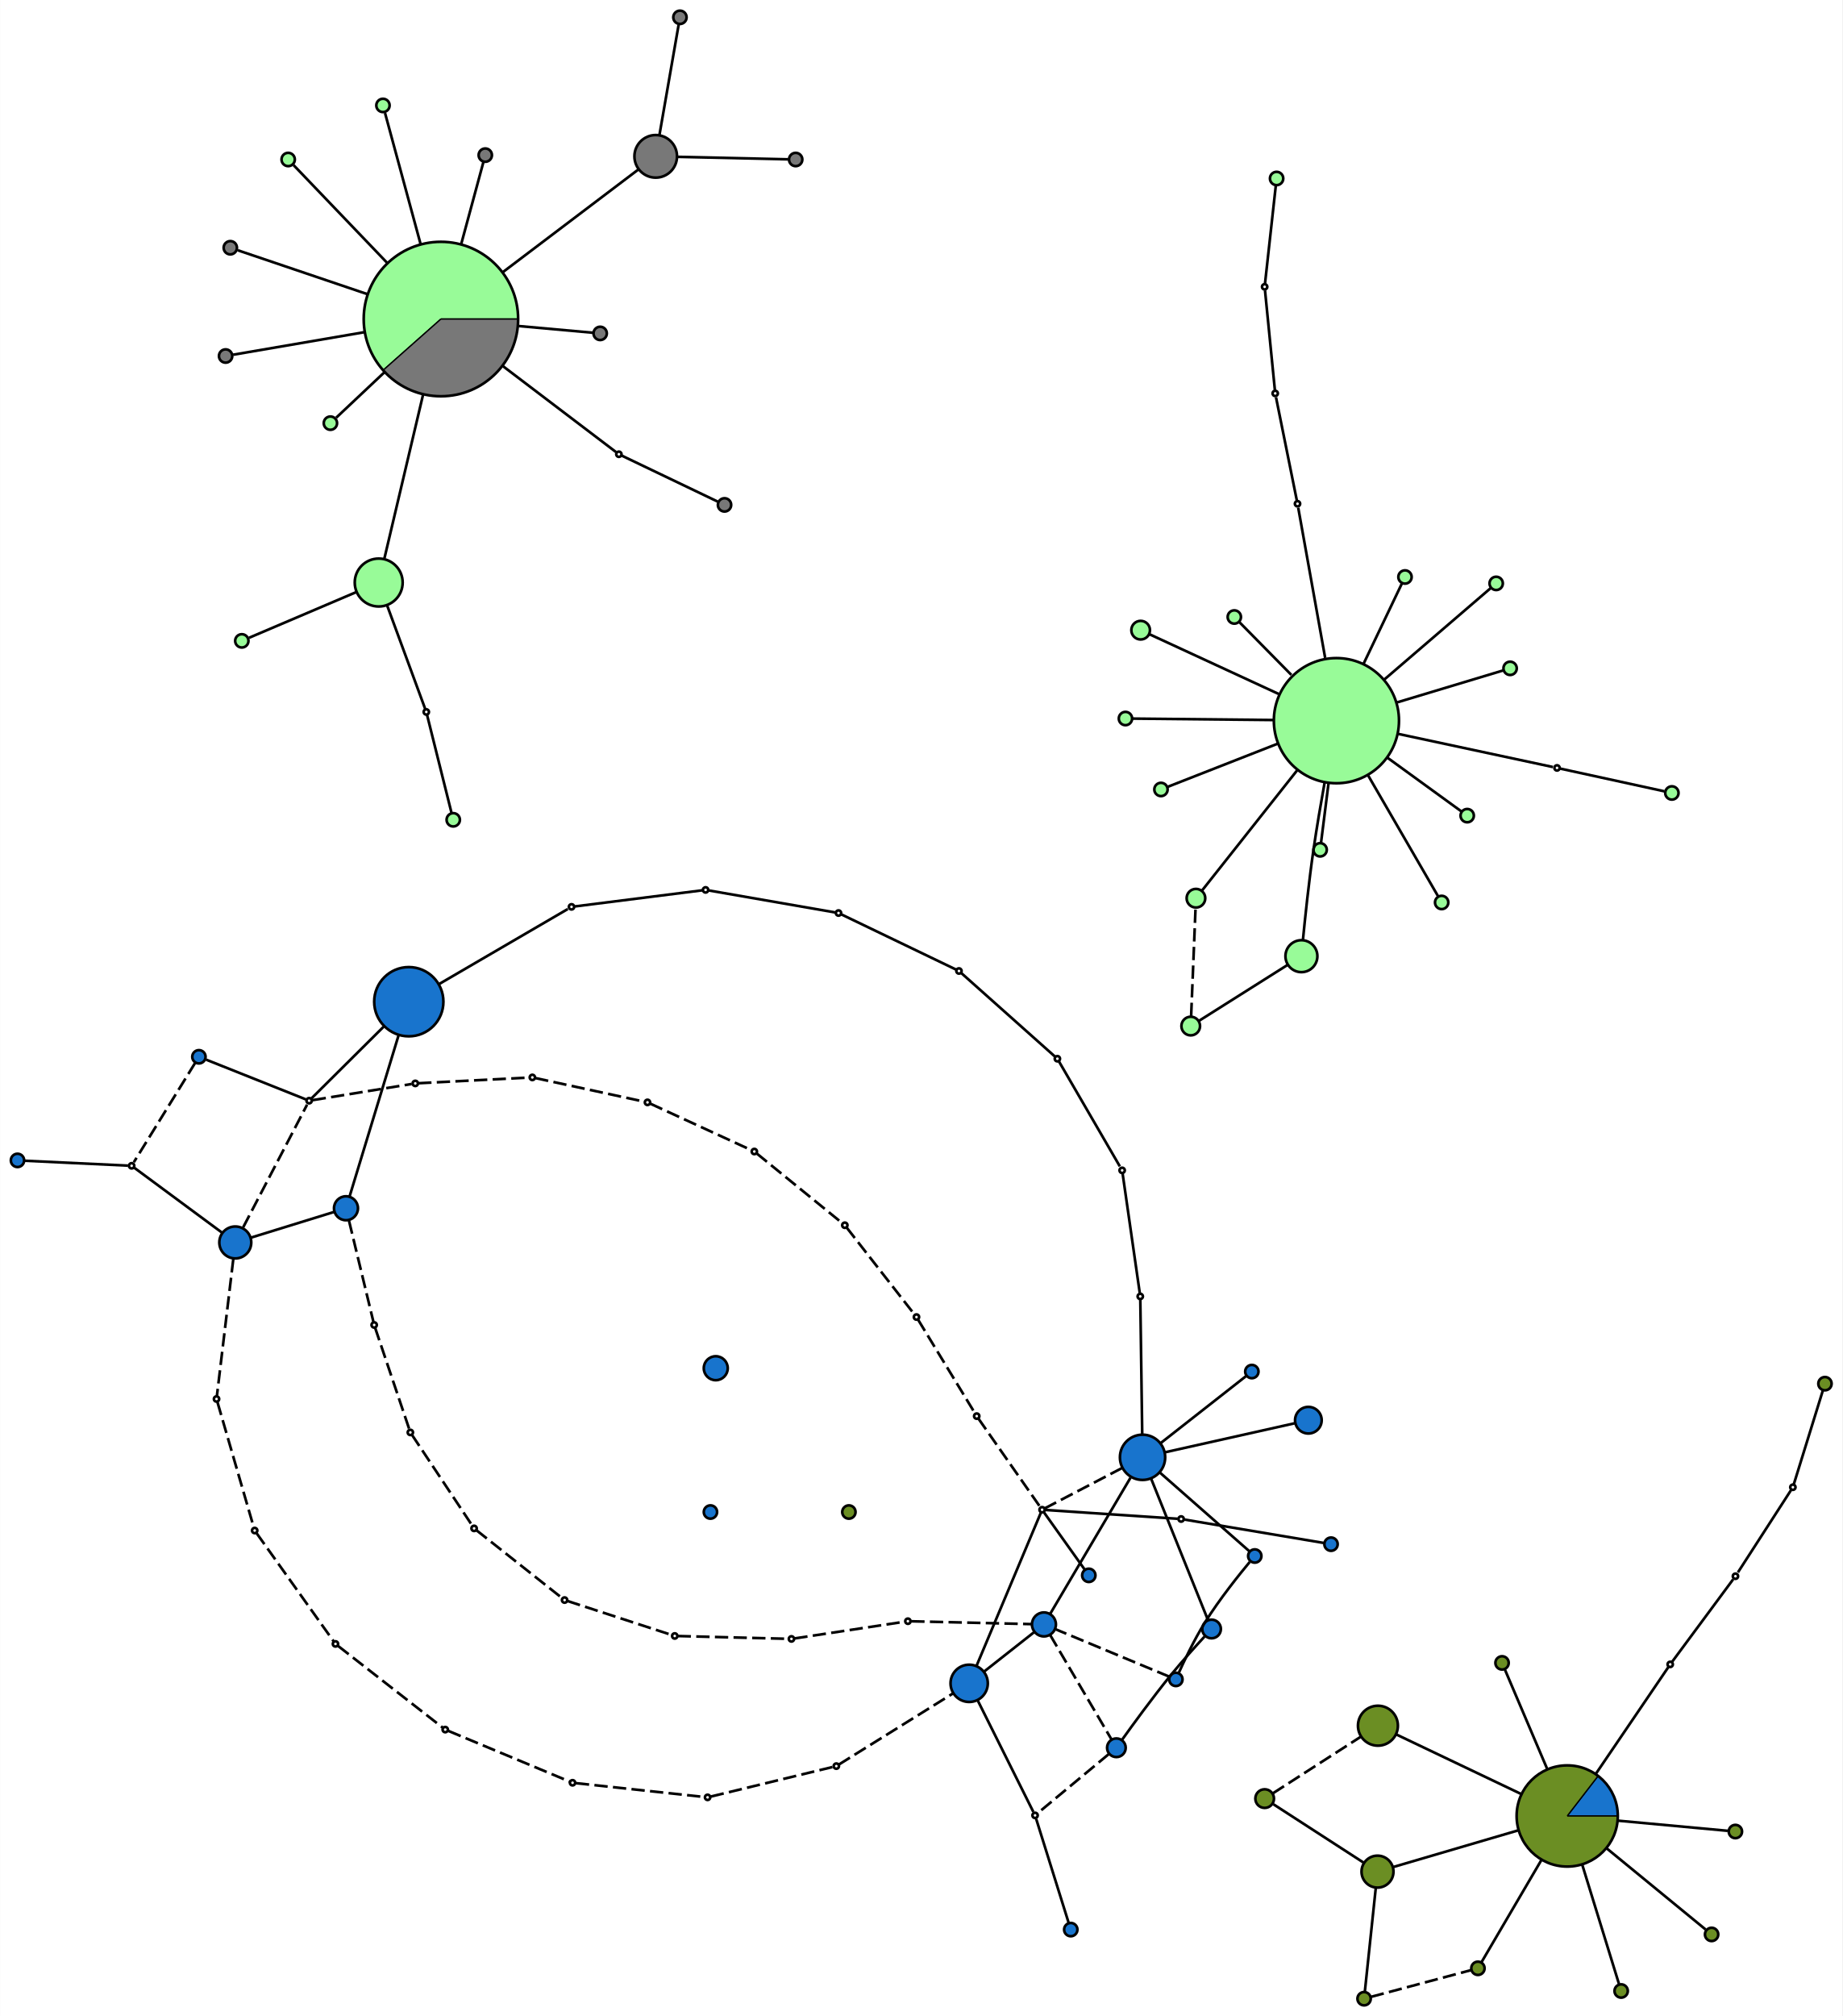
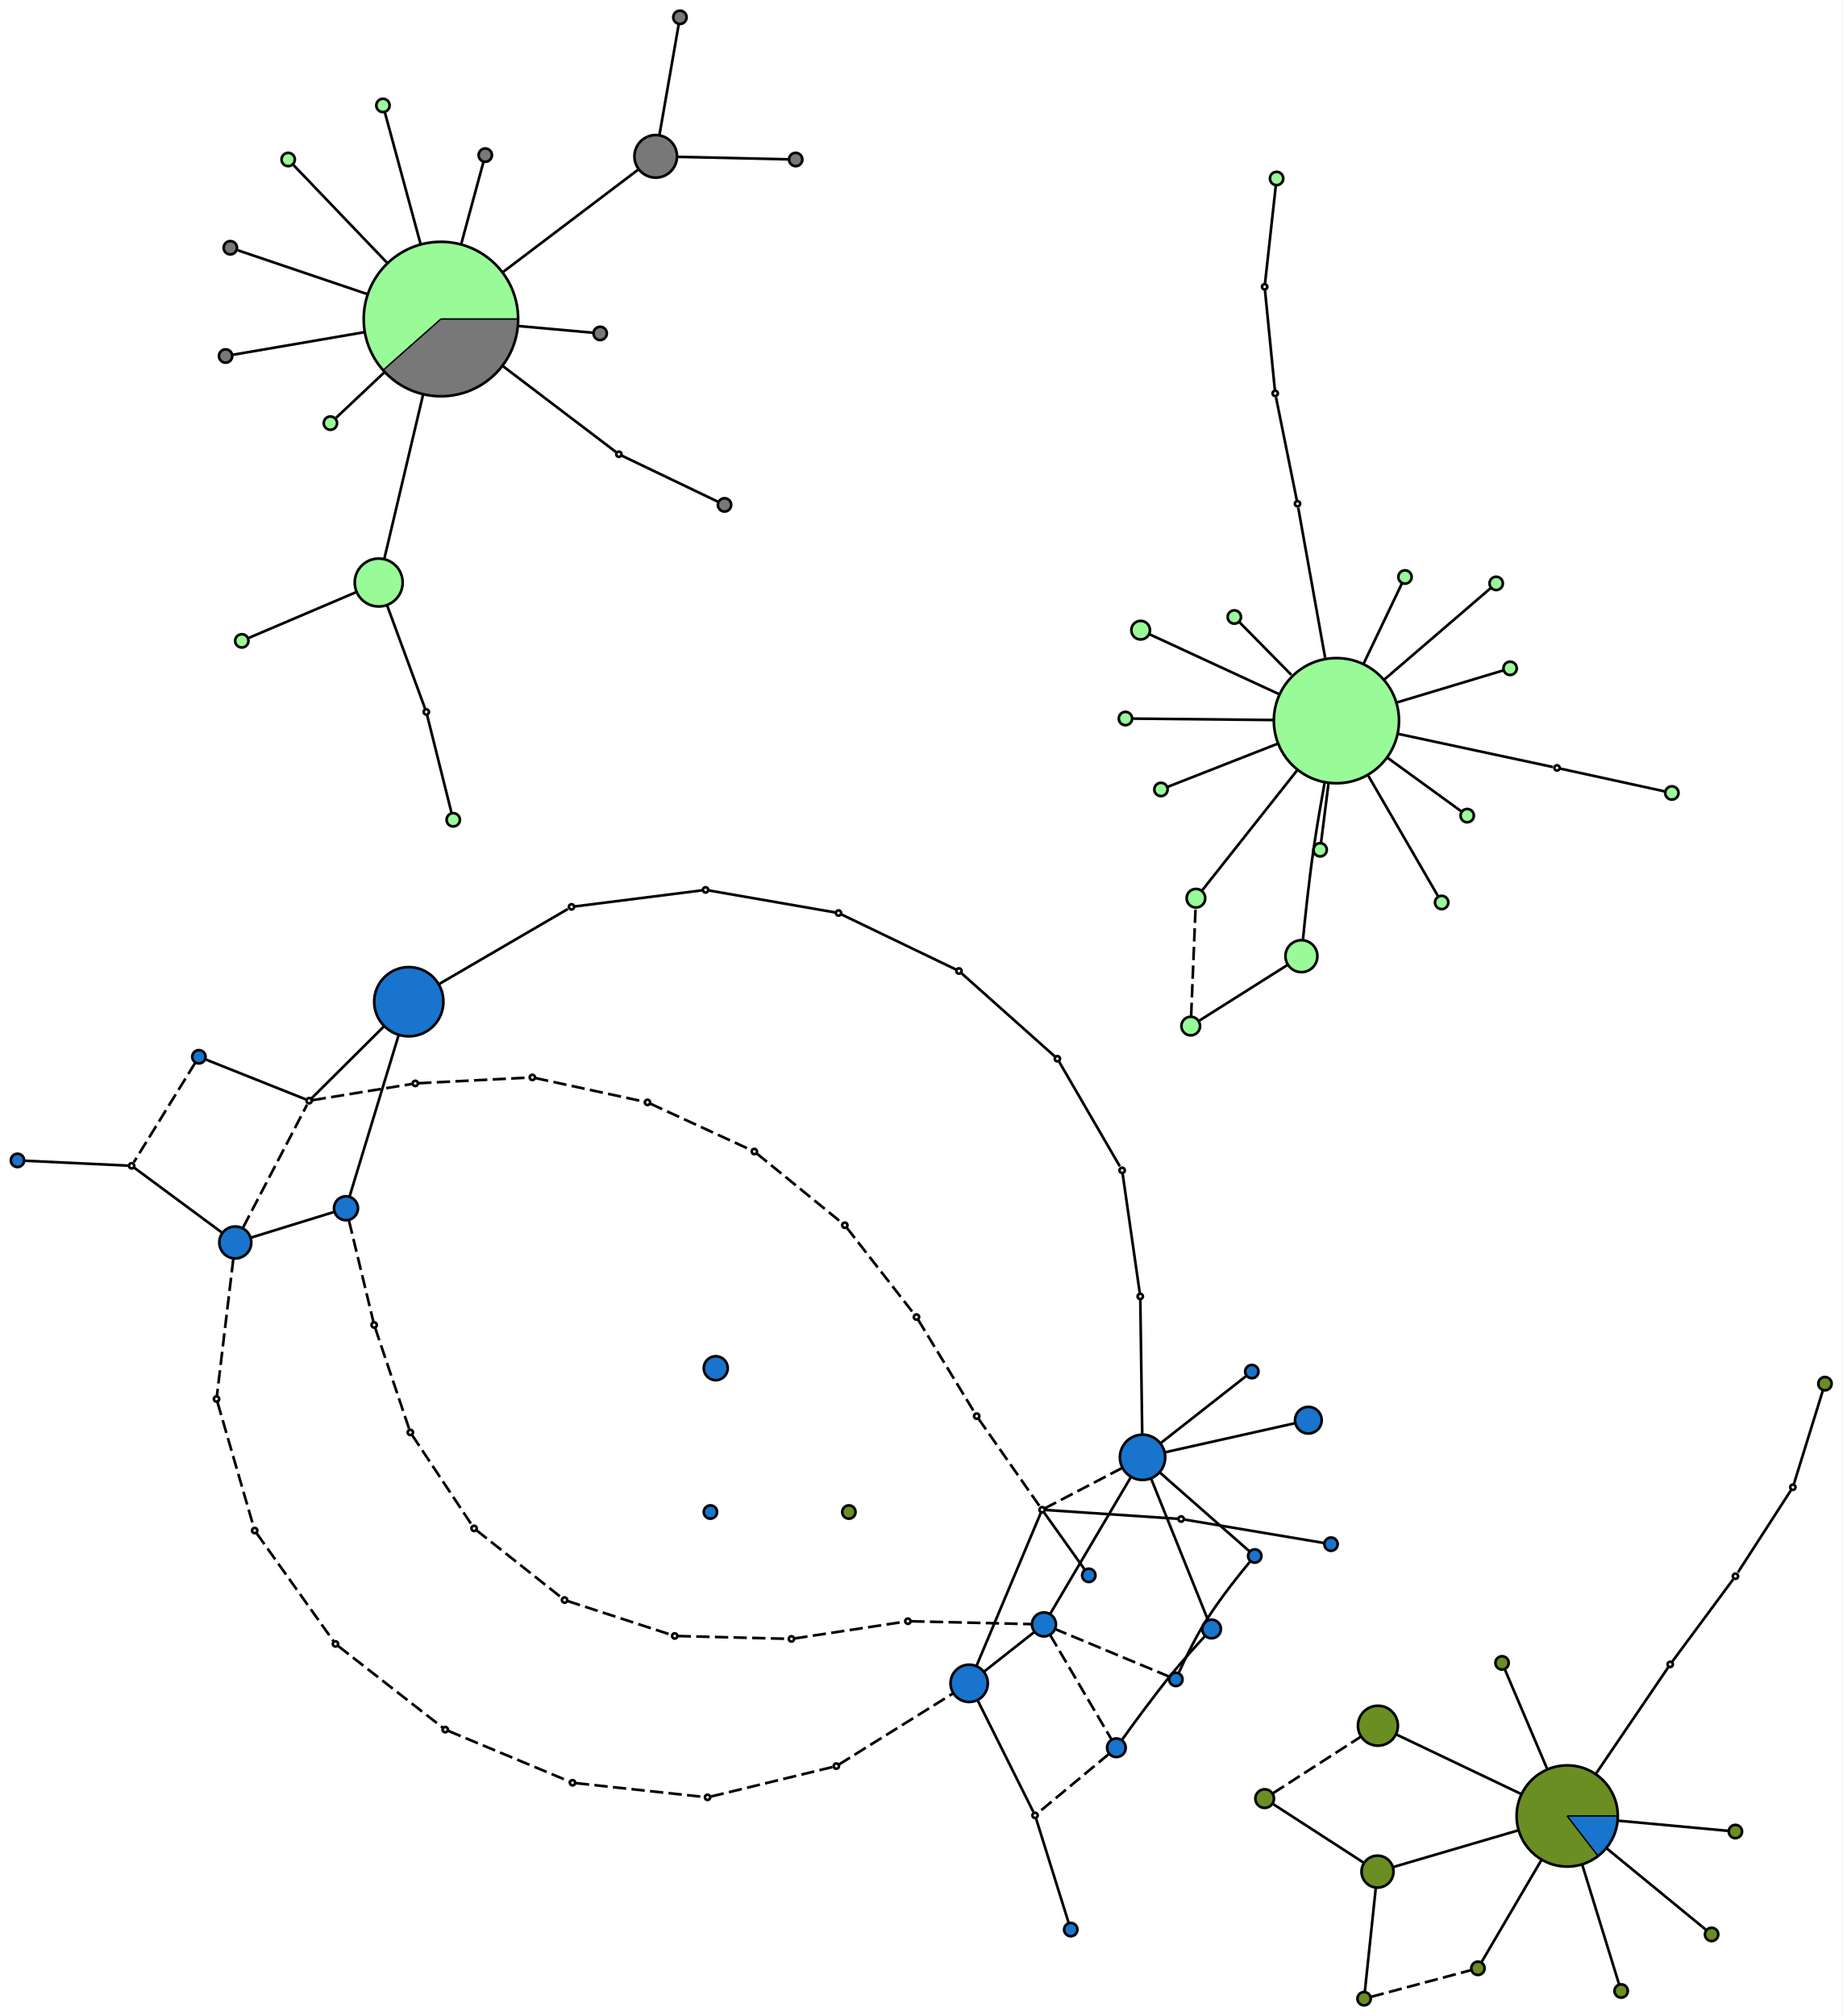
<svg xmlns="http://www.w3.org/2000/svg" width="692pt" height="757pt" viewBox="0.00 0.00 691.88 757.02">
  <g id="graph0" class="graph" transform="scale(1 1) rotate(0) translate(263.767 518.774)">
    <polygon fill="white" stroke="none" points="-263.767,238.249 -263.767,-518.774 428.109,-518.774 428.109,238.249 -263.767,238.249" />
    <g id="node1" class="node">
      <ellipse fill="palegreen" stroke="black" cx="238.116" cy="-248.16" rx="23.5" ry="23.5" />
    </g>
    <g id="node2" class="node">
      <ellipse fill="palegreen" stroke="black" cx="303.35" cy="-267.81" rx="2.5" ry="2.5" />
    </g>
    <g id="edge1" class="edge">
      <path fill="none" stroke="black" d="M260.931,-255.032C275.922,-259.548 293.958,-264.981 300.666,-267.001" />
    </g>
    <g id="node4" class="node">
      <ellipse fill="palegreen" stroke="black" cx="231.998" cy="-199.669" rx="2.5" ry="2.5" />
    </g>
    <g id="edge2" class="edge">
      <path fill="none" stroke="black" d="M235.164,-224.767C234.04,-215.854 232.896,-206.788 232.342,-202.393" />
    </g>
    <g id="node6" class="node">
      <ellipse fill="palegreen" stroke="black" cx="199.763" cy="-287.09" rx="2.5" ry="2.5" />
    </g>
    <g id="edge3" class="edge">
      <path fill="none" stroke="black" d="M221.182,-265.349C213.476,-273.17 205.281,-281.489 201.665,-285.16" />
    </g>
    <g id="node8" class="node">
      <ellipse fill="palegreen" stroke="black" cx="164.584" cy="-282.142" rx="3.5" ry="3.5" />
    </g>
    <g id="edge6" class="edge">
      <path fill="none" stroke="black" d="M216.451,-258.172C199.167,-266.159 176.493,-276.638 167.995,-280.565" />
    </g>
    <g id="node10" class="node">
      <ellipse fill="palegreen" stroke="black" cx="224.967" cy="-159.728" rx="6" ry="6" />
    </g>
    <g id="edge7" class="edge">
      <path fill="none" stroke="black" d="M233.698,-225.019C232.25,-217.006 230.704,-207.955 229.498,-199.661 227.771,-187.785 226.319,-173.841 225.553,-165.969" />
    </g>
    <g id="node11" class="node">
      <ellipse fill="palegreen" stroke="black" cx="172.219" cy="-222.328" rx="2.5" ry="2.5" />
    </g>
    <g id="edge8" class="edge">
      <path fill="none" stroke="black" d="M216.173,-239.558C200.598,-233.453 181.316,-225.894 174.633,-223.274" />
    </g>
    <g id="node12" class="node">
      <ellipse fill="palegreen" stroke="black" cx="277.641" cy="-179.896" rx="2.5" ry="2.5" />
    </g>
    <g id="edge9" class="edge">
      <path fill="none" stroke="black" d="M249.975,-227.678C259.616,-211.027 272.263,-189.186 276.325,-182.17" />
    </g>
    <g id="node13" class="node">
      <ellipse fill="palegreen" stroke="black" cx="185.355" cy="-181.487" rx="3.5" ry="3.5" />
    </g>
    <g id="edge10" class="edge">
      <path fill="none" stroke="black" d="M223.419,-229.588C210.735,-213.559 193.534,-191.823 187.53,-184.236" />
    </g>
    <g id="node15" class="node">
      <ellipse fill="palegreen" stroke="black" cx="158.875" cy="-248.962" rx="2.5" ry="2.5" />
    </g>
    <g id="edge11" class="edge">
      <path fill="none" stroke="black" d="M214.341,-248.4C195.012,-248.596 169.658,-248.852 161.514,-248.935" />
    </g>
    <g id="node19" class="node">
      <ellipse fill="palegreen" stroke="black" cx="298.12" cy="-299.708" rx="2.5" ry="2.5" />
    </g>
    <g id="edge16" class="edge">
      <path fill="none" stroke="black" d="M256.119,-263.626C270.756,-276.2 289.955,-292.693 296.122,-297.991" />
    </g>
    <g id="node21" class="node">
      <ellipse fill="palegreen" stroke="black" cx="263.871" cy="-302.111" rx="2.5" ry="2.5" />
    </g>
    <g id="edge17" class="edge">
      <path fill="none" stroke="black" d="M248.295,-269.483C253.919,-281.264 260.262,-294.552 262.768,-299.802" />
    </g>
    <g id="node23" class="node">
      <ellipse fill="palegreen" stroke="black" cx="287.236" cy="-212.498" rx="2.5" ry="2.5" />
    </g>
    <g id="edge18" class="edge">
      <path fill="none" stroke="black" d="M257.248,-234.27C268.023,-226.447 280.265,-217.559 285.106,-214.045" />
    </g>
    <g id="node67" class="node">
      <ellipse fill="white" stroke="black" cx="320.972" cy="-230.42" rx="1" ry="1" />
    </g>
    <g id="edge4" class="edge">
      <path fill="none" stroke="black" d="M261.196,-243.218C282.648,-238.625 312.325,-232.271 319.409,-230.754" />
    </g>
    <g id="node68" class="node">
      <ellipse fill="white" stroke="black" cx="223.499" cy="-329.613" rx="1" ry="1" />
    </g>
    <g id="edge12" class="edge">
      <path fill="none" stroke="black" d="M233.888,-271.719C230.11,-292.768 224.989,-321.306 223.768,-328.112" />
    </g>
    <g id="node3" class="node">
      <path fill="palegreen" stroke="black" stroke-width="0.5" d="M-98.228,-398.974C-98.228,-398.974 -69.228,-398.974 -69.228,-398.974 -69.228,-400.142 -69.298,-401.309 -69.439,-402.469 -69.58,-403.629 -69.791,-404.779 -70.07,-405.914 -70.35,-407.048 -70.698,-408.165 -71.112,-409.257 -71.527,-410.35 -72.007,-411.416 -72.55,-412.451 -73.093,-413.485 -73.698,-414.486 -74.361,-415.447 -75.025,-416.409 -75.746,-417.33 -76.521,-418.204 -77.296,-419.079 -78.123,-419.906 -78.997,-420.68 -79.872,-421.455 -80.792,-422.176 -81.754,-422.84 -82.716,-423.504 -83.716,-424.109 -84.751,-424.652 -85.785,-425.195 -86.852,-425.675 -87.944,-426.089 -89.037,-426.503 -90.153,-426.851 -91.288,-427.131 -92.422,-427.411 -93.572,-427.621 -94.732,-427.762 -95.892,-427.903 -97.059,-427.974 -98.228,-427.974 -99.396,-427.974 -100.563,-427.903 -101.723,-427.762 -102.883,-427.621 -104.034,-427.411 -105.168,-427.131 -106.302,-426.851 -107.419,-426.503 -108.511,-426.089 -109.604,-425.675 -110.67,-425.195 -111.705,-424.652 -112.739,-424.109 -113.74,-423.504 -114.702,-422.84 -115.663,-422.176 -116.584,-421.455 -117.458,-420.68 -118.333,-419.906 -119.16,-419.079 -119.935,-418.204 -120.709,-417.33 -121.431,-416.409 -122.094,-415.447 -122.758,-414.486 -123.363,-413.485 -123.906,-412.451 -124.449,-411.416 -124.929,-410.35 -125.343,-409.257 -125.758,-408.165 -126.105,-407.048 -126.385,-405.914 -126.665,-404.779 -126.876,-403.629 -127.016,-402.469 -127.157,-401.309 -127.228,-400.142 -127.228,-398.974 -127.228,-397.805 -127.157,-396.638 -127.016,-395.478 -126.876,-394.318 -126.665,-393.168 -126.385,-392.033 -126.105,-390.899 -125.758,-389.783 -125.343,-388.69 -124.929,-387.598 -124.449,-386.531 -123.906,-385.497 -123.363,-384.462 -122.758,-383.461 -122.094,-382.5 -121.431,-381.538 -120.709,-380.618 -119.935,-379.743 -119.935,-379.743 -98.228,-398.974 -98.228,-398.974" />
      <path fill="#787878" stroke="black" stroke-width="0.5" d="M-98.228,-398.974C-98.228,-398.974 -119.935,-379.743 -119.935,-379.743 -118.966,-378.65 -117.916,-377.631 -116.794,-376.696 -115.672,-375.761 -114.481,-374.912 -113.231,-374.156 -111.981,-373.4 -110.675,-372.74 -109.326,-372.181 -107.976,-371.622 -106.586,-371.166 -105.168,-370.816 -103.75,-370.467 -102.307,-370.225 -100.852,-370.093 -99.397,-369.96 -97.935,-369.938 -96.477,-370.027 -95.019,-370.115 -93.569,-370.313 -92.141,-370.62 -90.713,-370.926 -89.31,-371.34 -87.944,-371.858 -86.578,-372.376 -85.254,-372.997 -83.981,-373.714 -82.709,-374.432 -81.493,-375.244 -80.343,-376.145 -79.193,-377.046 -78.113,-378.033 -77.112,-379.096 -76.111,-380.16 -75.191,-381.298 -74.361,-382.5 -73.531,-383.702 -72.794,-384.965 -72.154,-386.278 -71.515,-387.592 -70.975,-388.951 -70.541,-390.346 -70.106,-391.741 -69.778,-393.166 -69.558,-394.61 -69.338,-396.054 -69.228,-397.513 -69.228,-398.974 -69.228,-398.974 -98.228,-398.974 -98.228,-398.974" />
      <ellipse fill="none" stroke="black" cx="-98.228" cy="-398.974" rx="29" ry="29" />
    </g>
    <g id="node5" class="node">
      <ellipse fill="palegreen" stroke="black" cx="-121.597" cy="-300.031" rx="9" ry="9" />
    </g>
    <g id="edge19" class="edge">
      <path fill="none" stroke="black" d="M-104.925,-370.621C-109.834,-349.835 -116.19,-322.925 -119.454,-309.105" />
    </g>
    <g id="node14" class="node">
      <ellipse fill="palegreen" stroke="black" cx="-139.736" cy="-359.877" rx="2.5" ry="2.5" />
    </g>
    <g id="edge20" class="edge">
      <path fill="none" stroke="black" d="M-119.468,-378.967C-126.809,-372.053 -134.068,-365.216 -137.57,-361.917" />
    </g>
    <g id="node18" class="node">
      <ellipse fill="palegreen" stroke="black" cx="-119.998" cy="-479.188" rx="2.5" ry="2.5" />
    </g>
    <g id="edge21" class="edge">
      <path fill="none" stroke="black" d="M-105.842,-427.029C-110.942,-445.823 -117.1,-468.51 -119.229,-476.357" />
    </g>
    <g id="node20" class="node">
      <ellipse fill="palegreen" stroke="black" cx="-155.597" cy="-458.885" rx="2.5" ry="2.5" />
    </g>
    <g id="edge22" class="edge">
      <path fill="none" stroke="black" d="M-118.293,-419.928C-131.734,-433.965 -147.96,-450.91 -153.572,-456.77" />
    </g>
    <g id="node24" class="node">
      <ellipse fill="#787878" stroke="black" cx="-17.552" cy="-460.066" rx="8" ry="8" />
    </g>
    <g id="edge23" class="edge">
      <path fill="none" stroke="black" d="M-74.893,-416.644C-57.582,-429.753 -35.156,-446.736 -24.187,-455.042" />
    </g>
    <g id="node25" class="node">
      <ellipse fill="#787878" stroke="black" cx="-179.101" cy="-385.09" rx="2.5" ry="2.5" />
    </g>
    <g id="edge24" class="edge">
      <path fill="none" stroke="black" d="M-126.968,-394.04C-145.855,-390.798 -168.466,-386.916 -176.281,-385.574" />
    </g>
    <g id="node28" class="node">
      <ellipse fill="#787878" stroke="black" cx="-177.337" cy="-425.745" rx="2.5" ry="2.5" />
    </g>
    <g id="edge27" class="edge">
      <path fill="none" stroke="black" d="M-125.896,-408.337C-144.432,-414.609 -166.806,-422.181 -174.545,-424.8" />
    </g>
    <g id="node29" class="node">
      <ellipse fill="#787878" stroke="black" cx="-38.415" cy="-393.582" rx="2.5" ry="2.5" />
    </g>
    <g id="edge28" class="edge">
      <path fill="none" stroke="black" d="M-69.022,-396.341C-57.635,-395.314 -46.112,-394.275 -41.062,-393.82" />
    </g>
    <g id="node30" class="node">
      <ellipse fill="#787878" stroke="black" cx="-81.569" cy="-460.523" rx="2.5" ry="2.5" />
    </g>
    <g id="edge29" class="edge">
      <path fill="none" stroke="black" d="M-90.581,-427.226C-87.228,-439.614 -83.727,-452.551 -82.269,-457.935" />
    </g>
    <g id="node71" class="node">
      <ellipse fill="white" stroke="black" cx="-31.39" cy="-348.202" rx="1" ry="1" />
    </g>
    <g id="edge25" class="edge">
      <path fill="none" stroke="black" d="M-74.851,-381.216C-57.986,-368.405 -37.36,-352.737 -32.467,-349.02" />
    </g>
    <g id="node22" class="node">
      <ellipse fill="palegreen" stroke="black" cx="-173.011" cy="-278.126" rx="2.5" ry="2.5" />
    </g>
    <g id="edge32" class="edge">
      <path fill="none" stroke="black" d="M-130.087,-296.414C-141.952,-291.359 -162.873,-282.445 -170.302,-279.28" />
    </g>
    <g id="node72" class="node">
      <ellipse fill="white" stroke="black" cx="-103.72" cy="-251.435" rx="1" ry="1" />
    </g>
    <g id="edge30" class="edge">
      <path fill="none" stroke="black" d="M-118.483,-291.566C-114.001,-279.384 -106.059,-257.796 -104.144,-252.589" />
    </g>
    <g id="node7" class="node">
      <ellipse fill="palegreen" stroke="black" cx="364.111" cy="-221.015" rx="2.5" ry="2.5" />
    </g>
    <g id="node9" class="node">
      <ellipse fill="palegreen" stroke="black" cx="183.393" cy="-133.485" rx="3.5" ry="3.5" />
    </g>
    <g id="edge33" class="edge">
      <path fill="none" stroke="black" d="M186.383,-135.372C193.383,-139.791 210.91,-150.855 219.728,-156.421" />
    </g>
    <g id="edge77" class="edge">
      <path fill="none" stroke="black" stroke-dasharray="5,2" d="M183.547,-137.251C183.915,-146.269 184.845,-169.005 185.207,-177.869" />
    </g>
    <g id="node16" class="node">
      <ellipse fill="palegreen" stroke="black" cx="215.647" cy="-451.751" rx="2.5" ry="2.5" />
    </g>
    <g id="node17" class="node">
      <ellipse fill="palegreen" stroke="black" cx="-93.599" cy="-210.935" rx="2.5" ry="2.5" />
    </g>
    <g id="node27" class="node">
      <ellipse fill="#787878" stroke="black" cx="35.015" cy="-458.881" rx="2.5" ry="2.5" />
    </g>
    <g id="edge34" class="edge">
      <path fill="none" stroke="black" d="M-9.339,-459.881C2.674,-459.61 24.446,-459.119 32.189,-458.944" />
    </g>
    <g id="node31" class="node">
      <ellipse fill="#787878" stroke="black" cx="-8.456" cy="-512.274" rx="2.5" ry="2.5" />
    </g>
    <g id="edge35" class="edge">
      <path fill="none" stroke="black" d="M-16.131,-468.224C-14.052,-480.154 -10.285,-501.778 -8.945,-509.467" />
    </g>
    <g id="node26" class="node">
      <ellipse fill="#787878" stroke="black" cx="8.291" cy="-329.187" rx="2.5" ry="2.5" />
    </g>
    <g id="node32" class="node">
      <ellipse fill="#1874cd" stroke="black" cx="-110.294" cy="-142.628" rx="13" ry="13" />
    </g>
    <g id="node45" class="node">
      <ellipse fill="#1874cd" stroke="black" cx="-133.886" cy="-65.065" rx="4.5" ry="4.5" />
    </g>
    <g id="edge44" class="edge">
      <path fill="none" stroke="black" d="M-114.085,-130.166C-119.451,-112.523 -129.003,-81.12 -132.529,-69.526" />
    </g>
    <g id="node63" class="node">
      <ellipse fill="white" stroke="black" cx="-147.726" cy="-105.45" rx="1" ry="1" />
    </g>
    <g id="edge45" class="edge">
      <path fill="none" stroke="black" d="M-119.74,-133.246C-129.442,-123.609 -143.592,-109.555 -146.978,-106.192" />
    </g>
    <g id="node73" class="node">
      <ellipse fill="white" stroke="black" cx="-49.179" cy="-178.248" rx="1" ry="1" />
    </g>
    <g id="edge36" class="edge">
      <path fill="none" stroke="black" d="M-98.799,-149.328C-83.308,-158.356 -56.936,-173.727 -50.585,-177.428" />
    </g>
    <g id="node33" class="node">
      <ellipse fill="#1874cd" stroke="black" cx="-257.267" cy="-83.04" rx="2.5" ry="2.5" />
    </g>
    <g id="node64" class="node">
      <ellipse fill="white" stroke="black" cx="-214.397" cy="-81.009" rx="1" ry="1" />
    </g>
    <g id="edge46" class="edge">
      <path fill="none" stroke="black" d="M-254.713,-82.919C-246.638,-82.537 -221.827,-81.361 -215.75,-81.074" />
    </g>
    <g id="node34" class="node">
      <ellipse fill="#1874cd" stroke="black" cx="-175.462" cy="-52.221" rx="6" ry="6" />
    </g>
    <g id="edge47" class="edge">
      <path fill="none" stroke="black" d="M-169.681,-54.007C-161.292,-56.598 -145.92,-61.347 -138.346,-63.687" />
    </g>
    <g id="edge86" class="edge">
      <path fill="none" stroke="black" stroke-dasharray="5,2" d="M-172.494,-57.917C-166.233,-69.932 -151.965,-97.313 -148.496,-103.97" />
    </g>
    <g id="edge48" class="edge">
      <path fill="none" stroke="black" d="M-180.552,-55.984C-189.786,-62.812 -208.773,-76.851 -213.375,-80.254" />
    </g>
    <g id="node84" class="node">
      <ellipse fill="white" stroke="black" cx="-182.508" cy="6.551" rx="1" ry="1" />
    </g>
    <g id="edge78" class="edge">
      <path fill="none" stroke="black" stroke-dasharray="5,2" d="M-176.216,-45.931C-177.835,-32.428 -181.561,-1.347 -182.357,5.29" />
    </g>
    <g id="node35" class="node">
      <ellipse fill="#1874cd" stroke="black" cx="100.181" cy="113.326" rx="7" ry="7" />
    </g>
    <g id="node47" class="node">
      <ellipse fill="#1874cd" stroke="black" cx="128.261" cy="91.205" rx="4.5" ry="4.5" />
    </g>
    <g id="edge49" class="edge">
      <path fill="none" stroke="black" d="M105.864,108.85C111.505,104.406 119.975,97.733 124.719,93.996" />
    </g>
    <g id="node65" class="node">
      <ellipse fill="white" stroke="black" cx="127.572" cy="48.143" rx="1" ry="1" />
    </g>
    <g id="edge50" class="edge">
      <path fill="none" stroke="black" d="M102.908,106.838C109.187,91.896 124.342,55.831 127.128,49.2" />
    </g>
    <g id="node66" class="node">
      <ellipse fill="white" stroke="black" cx="124.929" cy="162.906" rx="1" ry="1" />
    </g>
    <g id="edge51" class="edge">
      <path fill="none" stroke="black" d="M103.417,119.808C109.286,131.567 121.354,155.744 124.28,161.605" />
    </g>
    <g id="node36" class="node">
      <ellipse fill="#1874cd" stroke="black" cx="5" cy="-5" rx="4.5" ry="4.5" />
    </g>
    <g id="node37" class="node">
      <ellipse fill="#1874cd" stroke="black" cx="145.11" cy="72.773" rx="2.5" ry="2.5" />
    </g>
    <g id="edge52" class="edge">
      <path fill="none" stroke="black" d="M143.492,70.5C139.829,65.355 131.014,52.976 128.349,49.233" />
    </g>
    <g id="node38" class="node">
      <ellipse fill="#1874cd" stroke="black" cx="165.298" cy="28.456" rx="8.5" ry="8.5" />
    </g>
    <g id="node42" class="node">
      <ellipse fill="#1874cd" stroke="black" cx="207.445" cy="65.516" rx="2.5" ry="2.5" />
    </g>
    <g id="edge53" class="edge">
      <path fill="none" stroke="black" d="M171.883,34.247C181.7,42.878 199.645,58.658 205.524,63.827" />
    </g>
    <g id="node43" class="node">
      <ellipse fill="#1874cd" stroke="black" cx="227.58" cy="14.521" rx="5" ry="5" />
    </g>
    <g id="edge54" class="edge">
      <path fill="none" stroke="black" d="M173.697,26.577C186.846,23.635 211.888,18.032 222.56,15.644" />
    </g>
    <g id="node44" class="node">
      <ellipse fill="#1874cd" stroke="black" cx="191.223" cy="92.92" rx="3.5" ry="3.5" />
    </g>
    <g id="edge55" class="edge">
      <path fill="none" stroke="black" d="M168.477,36.361C174.155,50.481 185.824,79.495 189.834,89.466" />
    </g>
    <g id="edge56" class="edge">
      <path fill="none" stroke="black" d="M160.756,36.15C152.798,49.634 136.606,77.067 130.585,87.268" />
    </g>
    <g id="node48" class="node">
      <ellipse fill="#1874cd" stroke="black" cx="206.348" cy="-3.742" rx="2.5" ry="2.5" />
    </g>
    <g id="edge57" class="edge">
      <path fill="none" stroke="black" d="M172.076,23.139C181.549,15.709 198.253,2.607 204.184,-2.045" />
    </g>
    <g id="edge87" class="edge">
      <path fill="none" stroke="black" stroke-dasharray="5,2" d="M157.663,32.44C148.19,37.384 132.776,45.428 128.628,47.592" />
    </g>
    <g id="node39" class="node">
      <ellipse fill="#1874cd" stroke="black" cx="177.819" cy="111.847" rx="2.5" ry="2.5" />
    </g>
    <g id="edge58" class="edge">
      <path fill="none" stroke="black" d="M178.842,109.529C180.642,105.528 184.582,97.113 188.728,90.465 194.23,81.644 202.007,72.021 205.552,67.76" />
    </g>
    <g id="edge88" class="edge">
      <path fill="none" stroke="black" stroke-dasharray="5,2" d="M175.429,110.851C167.617,107.598 142.766,97.247 132.629,93.025" />
    </g>
    <g id="node40" class="node">
      <ellipse fill="#1874cd" stroke="black" cx="3" cy="49" rx="2.5" ry="2.5" />
    </g>
    <g id="node41" class="node">
-       <path fill="#1874cd" stroke="black" stroke-width="0.5" d="M324.799,163.136C324.799,163.136 343.799,163.136 343.799,163.136 343.799,162.412 343.757,161.689 343.675,160.97 343.592,160.251 343.469,159.538 343.305,158.833 343.141,158.128 342.937,157.433 342.694,156.751 342.451,156.07 342.169,155.402 341.849,154.753 341.53,154.103 341.174,153.473 340.783,152.864 340.391,152.255 339.966,151.669 339.507,151.109 339.049,150.549 338.56,150.015 338.041,149.511 337.522,149.006 336.974,148.532 336.401,148.09 336.401,148.09 324.799,163.136 324.799,163.136" />
-       <path fill="olivedrab" stroke="black" stroke-width="0.5" d="M324.799,163.136C324.799,163.136 336.401,148.09 336.401,148.09 335.559,147.441 334.664,146.863 333.725,146.364 332.787,145.864 331.808,145.444 330.799,145.108 329.79,144.773 328.755,144.522 327.704,144.36 326.653,144.197 325.591,144.123 324.527,144.138 323.464,144.153 322.404,144.258 321.358,144.45 320.313,144.643 319.285,144.923 318.286,145.287 317.287,145.652 316.321,146.099 315.397,146.625 314.473,147.152 313.595,147.754 312.771,148.427 311.948,149.101 311.183,149.842 310.484,150.643 309.785,151.444 309.154,152.302 308.599,153.209 308.043,154.115 307.564,155.067 307.168,156.054 306.772,157.04 306.459,158.058 306.233,159.097 306.007,160.136 305.868,161.193 305.819,162.255 305.77,163.317 305.81,164.381 305.938,165.437 306.067,166.492 306.284,167.535 306.588,168.554 306.891,169.573 307.279,170.565 307.748,171.519 308.217,172.474 308.766,173.387 309.388,174.249 310.01,175.112 310.703,175.92 311.46,176.667 312.217,177.413 313.036,178.095 313.907,178.704 314.778,179.314 315.699,179.849 316.66,180.305 317.621,180.76 318.618,181.134 319.641,181.423 320.665,181.711 321.711,181.914 322.768,182.027 323.825,182.141 324.89,182.166 325.951,182.101 327.012,182.037 328.066,181.883 329.102,181.642 330.138,181.402 331.151,181.074 332.132,180.664 333.113,180.253 334.058,179.761 334.956,179.193 335.855,178.624 336.704,177.982 337.495,177.271 338.286,176.56 339.016,175.785 339.678,174.952 340.339,174.119 340.929,173.233 341.442,172.301 341.955,171.37 342.389,170.397 342.739,169.393 343.089,168.389 343.354,167.358 343.532,166.309 343.709,165.261 343.799,164.199 343.799,163.136 343.799,163.136 324.799,163.136 324.799,163.136" />
+       <path fill="olivedrab" stroke="black" stroke-width="0.5" d="M324.799,163.136C324.799,163.136 343.799,163.136 343.799,163.136 343.799,162.073 343.709,161.011 343.532,159.963 343.354,158.915 343.089,157.883 342.739,156.879 342.389,155.875 341.955,154.902 341.442,153.971 340.929,153.04 340.339,152.153 339.678,151.32 339.016,150.487 338.286,149.712 337.495,149.001 336.704,148.291 335.855,147.648 334.956,147.079 334.058,146.511 333.113,146.019 332.132,145.608 331.151,145.198 330.138,144.871 329.102,144.63 328.066,144.389 327.012,144.236 325.951,144.171 324.89,144.107 323.825,144.131 322.768,144.245 321.711,144.359 320.665,144.561 319.641,144.849 318.618,145.138 317.621,145.512 316.66,145.968 315.699,146.423 314.778,146.958 313.907,147.568 313.036,148.177 312.217,148.859 311.46,149.606 310.703,150.352 310.01,151.161 309.388,152.023 308.766,152.886 308.217,153.799 307.748,154.753 307.279,155.707 306.891,156.699 306.588,157.718 306.284,158.737 306.067,159.78 305.938,160.836 305.81,161.891 305.77,162.955 305.819,164.018 305.868,165.08 306.007,166.136 306.233,167.175 306.459,168.214 306.772,169.232 307.168,170.219 307.564,171.205 308.043,172.157 308.599,173.064 309.154,173.97 309.785,174.829 310.484,175.63 311.183,176.431 311.948,177.172 312.771,177.845 313.595,178.518 314.473,179.121 315.397,179.647 316.321,180.173 317.287,180.621 318.286,180.985 319.285,181.35 320.313,181.63 321.358,181.822 322.404,182.015 323.464,182.119 324.527,182.134 325.591,182.149 326.653,182.075 327.704,181.913 328.755,181.75 329.79,181.5 330.799,181.164 331.808,180.828 332.787,180.408 333.725,179.909 334.664,179.409 335.559,178.832 336.401,178.182 336.401,178.182 324.799,163.136 324.799,163.136" />
+       <path fill="#1874cd" stroke="black" stroke-width="0.5" d="M324.799,163.136C324.799,163.136 336.401,178.182 336.401,178.182 336.974,177.74 337.522,177.266 338.041,176.762 338.56,176.257 339.049,175.724 339.507,175.163 339.966,174.603 340.391,174.017 340.783,173.408 341.174,172.799 341.53,172.169 341.849,171.519 342.169,170.87 342.451,170.203 342.694,169.521 342.937,168.839 343.141,168.144 343.305,167.44 343.469,166.735 343.592,166.021 343.675,165.302 343.757,164.583 343.799,163.86 343.799,163.136 343.799,163.136 324.799,163.136 324.799,163.136" />
      <ellipse fill="none" stroke="black" cx="324.799" cy="163.136" rx="19" ry="19" />
    </g>
    <g id="node53" class="node">
      <ellipse fill="olivedrab" stroke="black" cx="253.545" cy="184.035" rx="6" ry="6" />
    </g>
    <g id="edge59" class="edge">
      <path fill="none" stroke="black" d="M306.449,168.518C290.945,173.065 269.681,179.302 259.478,182.295" />
    </g>
    <g id="node56" class="node">
      <ellipse fill="olivedrab" stroke="black" cx="253.704" cy="129.238" rx="7.5" ry="7.5" />
    </g>
    <g id="edge60" class="edge">
      <path fill="none" stroke="black" d="M307.589,154.93C292.466,147.72 271.245,137.601 260.505,132.48" />
    </g>
    <g id="node57" class="node">
      <ellipse fill="olivedrab" stroke="black" cx="300.326" cy="105.652" rx="2.5" ry="2.5" />
    </g>
    <g id="edge61" class="edge">
      <path fill="none" stroke="black" d="M317.323,145.577C311.588,132.105 304.2,114.751 301.435,108.257" />
    </g>
    <g id="node58" class="node">
      <ellipse fill="olivedrab" stroke="black" cx="291.263" cy="220.335" rx="2.5" ry="2.5" />
    </g>
    <g id="edge62" class="edge">
      <path fill="none" stroke="black" d="M315.099,179.681C307.051,193.406 296.345,211.666 292.614,218.031" />
    </g>
    <g id="node59" class="node">
      <ellipse fill="olivedrab" stroke="black" cx="387.963" cy="168.976" rx="2.5" ry="2.5" />
    </g>
    <g id="edge63" class="edge">
      <path fill="none" stroke="black" d="M343.75,164.888C358.576,166.259 377.849,168.041 385.067,168.708" />
    </g>
    <g id="node61" class="node">
      <ellipse fill="olivedrab" stroke="black" cx="379.031" cy="207.611" rx="2.5" ry="2.5" />
    </g>
    <g id="edge68" class="edge">
      <path fill="none" stroke="black" d="M339.618,175.289C352.665,185.988 370.529,200.639 376.77,205.757" />
    </g>
    <g id="node62" class="node">
      <ellipse fill="olivedrab" stroke="black" cx="345.058" cy="228.853" rx="2.5" ry="2.5" />
    </g>
    <g id="edge69" class="edge">
      <path fill="none" stroke="black" d="M330.442,181.442C335.313,197.241 341.918,218.666 344.223,226.144" />
    </g>
    <g id="node80" class="node">
      <ellipse fill="white" stroke="black" cx="363.485" cy="106.207" rx="1" ry="1" />
    </g>
    <g id="edge64" class="edge">
      <path fill="none" stroke="black" d="M335.575,147.278C345.591,132.539 359.447,112.148 362.755,107.281" />
    </g>
    <g id="node50" class="node">
      <ellipse fill="#1874cd" stroke="black" cx="155.473" cy="137.52" rx="3.5" ry="3.5" />
    </g>
    <g id="edge70" class="edge">
      <path fill="none" stroke="black" d="M188.572,95.774C185.484,99.131 180.267,104.904 176.045,110.085 168.975,118.762 161.194,129.49 157.56,134.578" />
    </g>
    <g id="node91" class="node">
      <ellipse fill="white" stroke="black" cx="-123.302" cy="-21.245" rx="1" ry="1" />
    </g>
    <g id="edge89" class="edge">
      <path fill="none" stroke="black" stroke-dasharray="5,2" d="M-132.754,-60.376C-130.364,-50.484 -124.92,-27.944 -123.596,-22.463" />
    </g>
    <g id="node46" class="node">
      <ellipse fill="#1874cd" stroke="black" cx="-189.125" cy="-121.946" rx="2.5" ry="2.5" />
    </g>
    <g id="edge71" class="edge">
      <path fill="none" stroke="black" d="M-186.408,-120.864C-178.349,-117.653 -154.777,-108.26 -149.01,-105.961" />
    </g>
    <g id="edge97" class="edge">
      <path fill="none" stroke="black" stroke-dasharray="5,2" d="M-190.483,-119.745C-195.076,-112.305 -209.94,-88.228 -213.584,-82.325" />
    </g>
    <g id="edge98" class="edge">
      <path fill="none" stroke="black" stroke-dasharray="5,2" d="M130.581,95.154C135.876,104.167 148.767,126.108 153.601,134.334" />
    </g>
    <g id="node49" class="node">
      <ellipse fill="#1874cd" stroke="black" cx="236.091" cy="61.072" rx="2.5" ry="2.5" />
    </g>
    <g id="node83" class="node">
      <ellipse fill="white" stroke="black" cx="179.788" cy="51.62" rx="1" ry="1" />
    </g>
    <g id="edge72" class="edge">
      <path fill="none" stroke="black" d="M233.376,60.617C223.183,58.905 187.454,52.907 180.844,51.797" />
    </g>
    <g id="edge99" class="edge">
      <path fill="none" stroke="black" stroke-dasharray="5,2" d="M152.654,139.863C146.038,145.362 129.773,158.88 125.81,162.173" />
    </g>
    <g id="node51" class="node">
      <ellipse fill="#1874cd" stroke="black" cx="138.338" cy="205.802" rx="2.5" ry="2.5" />
    </g>
    <g id="edge74" class="edge">
      <path fill="none" stroke="black" d="M137.539,203.247C135.014,195.166 127.253,170.34 125.352,164.26" />
    </g>
    <g id="node52" class="node">
      <ellipse fill="olivedrab" stroke="black" cx="248.508" cy="231.749" rx="2.5" ry="2.5" />
    </g>
    <g id="edge75" class="edge">
      <path fill="none" stroke="black" d="M248.779,229.184C249.555,221.828 251.805,200.521 252.913,190.024" />
    </g>
    <g id="edge100" class="edge">
      <path fill="none" stroke="black" stroke-dasharray="5,2" d="M251.054,231.069C258.677,229.035 281.249,223.009 288.783,220.997" />
    </g>
    <g id="node55" class="node">
      <ellipse fill="olivedrab" stroke="black" cx="211.163" cy="156.609" rx="3.5" ry="3.5" />
    </g>
    <g id="edge76" class="edge">
      <path fill="none" stroke="black" d="M248.348,180.672C239.507,174.95 221.784,163.482 214.453,158.738" />
    </g>
    <g id="node54" class="node">
      <ellipse fill="olivedrab" stroke="black" cx="55" cy="49" rx="2.5" ry="2.5" />
    </g>
    <g id="edge101" class="edge">
      <path fill="none" stroke="black" stroke-dasharray="5,2" d="M214.223,154.641C221.081,150.228 237.814,139.462 247.145,133.458" />
    </g>
    <g id="node60" class="node">
      <ellipse fill="olivedrab" stroke="black" cx="421.609" cy="0.802" rx="2.5" ry="2.5" />
    </g>
    <g id="node98" class="node">
      <ellipse fill="white" stroke="black" cx="-107.861" cy="-111.952" rx="1" ry="1" />
    </g>
    <g id="edge102" class="edge">
      <path fill="none" stroke="black" stroke-dasharray="5,2" d="M-146.399,-105.666C-140.347,-106.653 -115.381,-110.725 -109.234,-111.728" />
    </g>
    <g id="edge5" class="edge">
      <path fill="none" stroke="black" d="M322.039,-230.187C327.54,-228.988 352.782,-223.485 361.297,-221.628" />
    </g>
    <g id="node69" class="node">
      <ellipse fill="white" stroke="black" cx="215.126" cy="-371.053" rx="1" ry="1" />
    </g>
    <g id="edge13" class="edge">
      <path fill="none" stroke="black" d="M223.292,-330.637C222.164,-336.221 216.758,-362.976 215.424,-369.578" />
    </g>
    <g id="node70" class="node">
      <ellipse fill="white" stroke="black" cx="211.157" cy="-411.077" rx="1" ry="1" />
    </g>
    <g id="edge14" class="edge">
      <path fill="none" stroke="black" d="M214.994,-372.384C214.392,-378.461 211.906,-403.527 211.294,-409.699" />
    </g>
    <g id="edge15" class="edge">
      <path fill="none" stroke="black" d="M211.268,-412.082C211.841,-417.269 214.468,-441.069 215.354,-449.098" />
    </g>
    <g id="edge26" class="edge">
      <path fill="none" stroke="black" d="M-30.409,-347.732C-25.349,-345.307 -2.129,-334.18 5.703,-330.427" />
    </g>
    <g id="edge31" class="edge">
      <path fill="none" stroke="black" d="M-103.469,-250.434C-102.179,-245.27 -96.256,-221.571 -94.259,-213.577" />
    </g>
    <g id="node74" class="node">
      <ellipse fill="white" stroke="black" cx="1.175" cy="-184.612" rx="1" ry="1" />
    </g>
    <g id="edge37" class="edge">
      <path fill="none" stroke="black" d="M-47.934,-178.405C-40.907,-179.293 -6.283,-183.669 0.147,-184.482" />
    </g>
    <g id="node75" class="node">
      <ellipse fill="white" stroke="black" cx="51.104" cy="-175.927" rx="1" ry="1" />
    </g>
    <g id="edge38" class="edge">
      <path fill="none" stroke="black" d="M2.41,-184.397C9.377,-183.185 43.709,-177.214 50.084,-176.105" />
    </g>
    <g id="node76" class="node">
      <ellipse fill="white" stroke="black" cx="96.346" cy="-154.162" rx="1" ry="1" />
    </g>
    <g id="edge39" class="edge">
      <path fill="none" stroke="black" d="M52.223,-175.389C58.536,-172.352 89.644,-157.386 95.422,-154.607" />
    </g>
    <g id="node77" class="node">
      <ellipse fill="white" stroke="black" cx="133.309" cy="-121.216" rx="1" ry="1" />
    </g>
    <g id="edge40" class="edge">
      <path fill="none" stroke="black" d="M97.26,-153.348C102.418,-148.75 127.834,-126.097 132.554,-121.889" />
    </g>
    <g id="node78" class="node">
      <ellipse fill="white" stroke="black" cx="157.635" cy="-79.3" rx="1" ry="1" />
    </g>
    <g id="edge41" class="edge">
      <path fill="none" stroke="black" d="M133.91,-120.18C137.188,-114.532 152.894,-87.47 156.769,-80.792" />
    </g>
    <g id="node79" class="node">
      <ellipse fill="white" stroke="black" cx="164.438" cy="-31.966" rx="1" ry="1" />
    </g>
    <g id="edge42" class="edge">
      <path fill="none" stroke="black" d="M157.803,-78.13C158.736,-71.638 163.27,-40.092 164.251,-33.269" />
    </g>
    <g id="edge43" class="edge">
      <path fill="none" stroke="black" d="M164.453,-30.918C164.538,-24.963 164.962,4.858 165.175,19.839" />
    </g>
    <g id="node81" class="node">
      <ellipse fill="white" stroke="black" cx="387.988" cy="73.105" rx="1" ry="1" />
    </g>
    <g id="edge65" class="edge">
      <path fill="none" stroke="black" d="M364.091,105.389C367.392,100.928 383.212,79.556 387.116,74.283" />
    </g>
    <g id="node82" class="node">
      <ellipse fill="white" stroke="black" cx="409.558" cy="39.691" rx="1" ry="1" />
    </g>
    <g id="edge66" class="edge">
      <path fill="none" stroke="black" d="M388.915,71.669C392.527,66.073 405.623,45.787 408.84,40.803" />
    </g>
    <g id="edge67" class="edge">
      <path fill="none" stroke="black" d="M409.856,38.73C411.393,33.771 418.445,11.014 420.823,3.338" />
    </g>
    <g id="edge73" class="edge">
      <path fill="none" stroke="black" d="M178.497,51.534C171.21,51.049 135.307,48.658 128.639,48.214" />
    </g>
    <g id="node85" class="node">
      <ellipse fill="white" stroke="black" cx="-168.178" cy="55.946" rx="1" ry="1" />
    </g>
    <g id="edge79" class="edge">
      <path fill="none" stroke="black" stroke-dasharray="5,2" d="M-182.154,7.772C-180.154,14.666 -170.301,48.629 -168.471,54.937" />
    </g>
    <g id="node86" class="node">
      <ellipse fill="white" stroke="black" cx="-137.836" cy="98.526" rx="1" ry="1" />
    </g>
    <g id="edge80" class="edge">
      <path fill="none" stroke="black" stroke-dasharray="5,2" d="M-167.428,56.999C-163.194,62.941 -142.33,92.219 -138.456,97.656" />
    </g>
    <g id="node87" class="node">
      <ellipse fill="white" stroke="black" cx="-96.606" cy="130.703" rx="1" ry="1" />
    </g>
    <g id="edge81" class="edge">
      <path fill="none" stroke="black" stroke-dasharray="5,2" d="M-136.817,99.322C-131.063,103.812 -102.713,125.937 -97.448,130.046" />
    </g>
    <g id="node88" class="node">
      <ellipse fill="white" stroke="black" cx="-48.792" cy="150.668" rx="1" ry="1" />
    </g>
    <g id="edge82" class="edge">
      <path fill="none" stroke="black" stroke-dasharray="5,2" d="M-95.424,131.197C-88.751,133.983 -55.874,147.711 -49.769,150.26" />
    </g>
    <g id="node89" class="node">
      <ellipse fill="white" stroke="black" cx="1.926" cy="156.138" rx="1" ry="1" />
    </g>
    <g id="edge83" class="edge">
      <path fill="none" stroke="black" stroke-dasharray="5,2" d="M-47.538,150.804C-40.46,151.567 -5.586,155.328 0.89,156.027" />
    </g>
    <g id="node90" class="node">
      <ellipse fill="white" stroke="black" cx="50.283" cy="144.41" rx="1" ry="1" />
    </g>
    <g id="edge84" class="edge">
      <path fill="none" stroke="black" stroke-dasharray="5,2" d="M3.122,155.848C9.87,154.212 43.12,146.147 49.295,144.649" />
    </g>
    <g id="edge85" class="edge">
      <path fill="none" stroke="black" stroke-dasharray="5,2" d="M51.149,143.87C56.222,140.71 82.269,124.485 94.2,117.053" />
    </g>
    <g id="node92" class="node">
      <ellipse fill="white" stroke="black" cx="-109.711" cy="19.106" rx="1" ry="1" />
    </g>
    <g id="edge90" class="edge">
      <path fill="none" stroke="black" stroke-dasharray="5,2" d="M-122.966,-20.248C-121.135,-14.811 -112.36,11.242 -110.194,17.67" />
    </g>
    <g id="node93" class="node">
      <ellipse fill="white" stroke="black" cx="-85.768" cy="55.145" rx="1" ry="1" />
    </g>
    <g id="edge91" class="edge">
      <path fill="none" stroke="black" stroke-dasharray="5,2" d="M-109.119,19.997C-105.893,24.853 -90.434,48.121 -86.62,53.863" />
    </g>
    <g id="node94" class="node">
      <ellipse fill="white" stroke="black" cx="-51.781" cy="82.058" rx="1" ry="1" />
    </g>
    <g id="edge92" class="edge">
      <path fill="none" stroke="black" stroke-dasharray="5,2" d="M-84.928,55.811C-80.349,59.437 -58.405,76.813 -52.99,81.1" />
    </g>
    <g id="node95" class="node">
      <ellipse fill="white" stroke="black" cx="-10.407" cy="95.539" rx="1" ry="1" />
    </g>
    <g id="edge93" class="edge">
      <path fill="none" stroke="black" stroke-dasharray="5,2" d="M-50.758,82.392C-45.183,84.208 -18.47,92.912 -11.879,95.059" />
    </g>
    <g id="node96" class="node">
      <ellipse fill="white" stroke="black" cx="33.428" cy="96.644" rx="1" ry="1" />
    </g>
    <g id="edge94" class="edge">
      <path fill="none" stroke="black" stroke-dasharray="5,2" d="M-9.323,95.566C-3.417,95.715 24.885,96.429 31.868,96.605" />
    </g>
    <g id="node97" class="node">
      <ellipse fill="white" stroke="black" cx="77.163" cy="89.997" rx="1" ry="1" />
    </g>
    <g id="edge95" class="edge">
      <path fill="none" stroke="black" stroke-dasharray="5,2" d="M34.509,96.48C40.402,95.584 68.64,91.292 75.607,90.234" />
    </g>
    <g id="edge96" class="edge">
      <path fill="none" stroke="black" stroke-dasharray="5,2" d="M78.427,90.027C84.697,90.175 112.619,90.835 123.704,91.098" />
    </g>
    <g id="node99" class="node">
      <ellipse fill="white" stroke="black" cx="-63.889" cy="-114.202" rx="1" ry="1" />
    </g>
    <g id="edge103" class="edge">
      <path fill="none" stroke="black" stroke-dasharray="5,2" d="M-106.774,-112.008C-100.85,-112.311 -72.459,-113.764 -65.454,-114.122" />
    </g>
    <g id="node100" class="node">
      <ellipse fill="white" stroke="black" cx="-20.648" cy="-104.829" rx="1" ry="1" />
    </g>
    <g id="edge104" class="edge">
      <path fill="none" stroke="black" stroke-dasharray="5,2" d="M-62.82,-113.97C-56.994,-112.707 -29.076,-106.656 -22.187,-105.163" />
    </g>
    <g id="node101" class="node">
      <ellipse fill="white" stroke="black" cx="19.485" cy="-86.372" rx="1" ry="1" />
    </g>
    <g id="edge105" class="edge">
      <path fill="none" stroke="black" stroke-dasharray="5,2" d="M-19.656,-104.373C-14.249,-101.886 11.664,-89.969 18.057,-87.029" />
    </g>
    <g id="node102" class="node">
      <ellipse fill="white" stroke="black" cx="53.475" cy="-58.698" rx="1" ry="1" />
    </g>
    <g id="edge106" class="edge">
      <path fill="none" stroke="black" stroke-dasharray="5,2" d="M20.326,-85.688C24.906,-81.959 46.851,-64.091 52.266,-59.682" />
    </g>
    <g id="node103" class="node">
      <ellipse fill="white" stroke="black" cx="80.386" cy="-24.219" rx="1" ry="1" />
    </g>
    <g id="edge107" class="edge">
      <path fill="none" stroke="black" stroke-dasharray="5,2" d="M54.141,-57.845C57.767,-53.2 75.142,-30.939 79.429,-25.446" />
    </g>
    <g id="node104" class="node">
      <ellipse fill="white" stroke="black" cx="103.01" cy="12.99" rx="1" ry="1" />
    </g>
    <g id="edge108" class="edge">
      <path fill="none" stroke="black" stroke-dasharray="5,2" d="M80.946,-23.299C83.994,-18.286 98.601,5.738 102.205,11.665" />
    </g>
    <g id="edge109" class="edge">
      <path fill="none" stroke="black" stroke-dasharray="5,2" d="M103.617,13.859C106.927,18.595 122.785,41.292 126.698,46.892" />
    </g>
  </g>
</svg>
